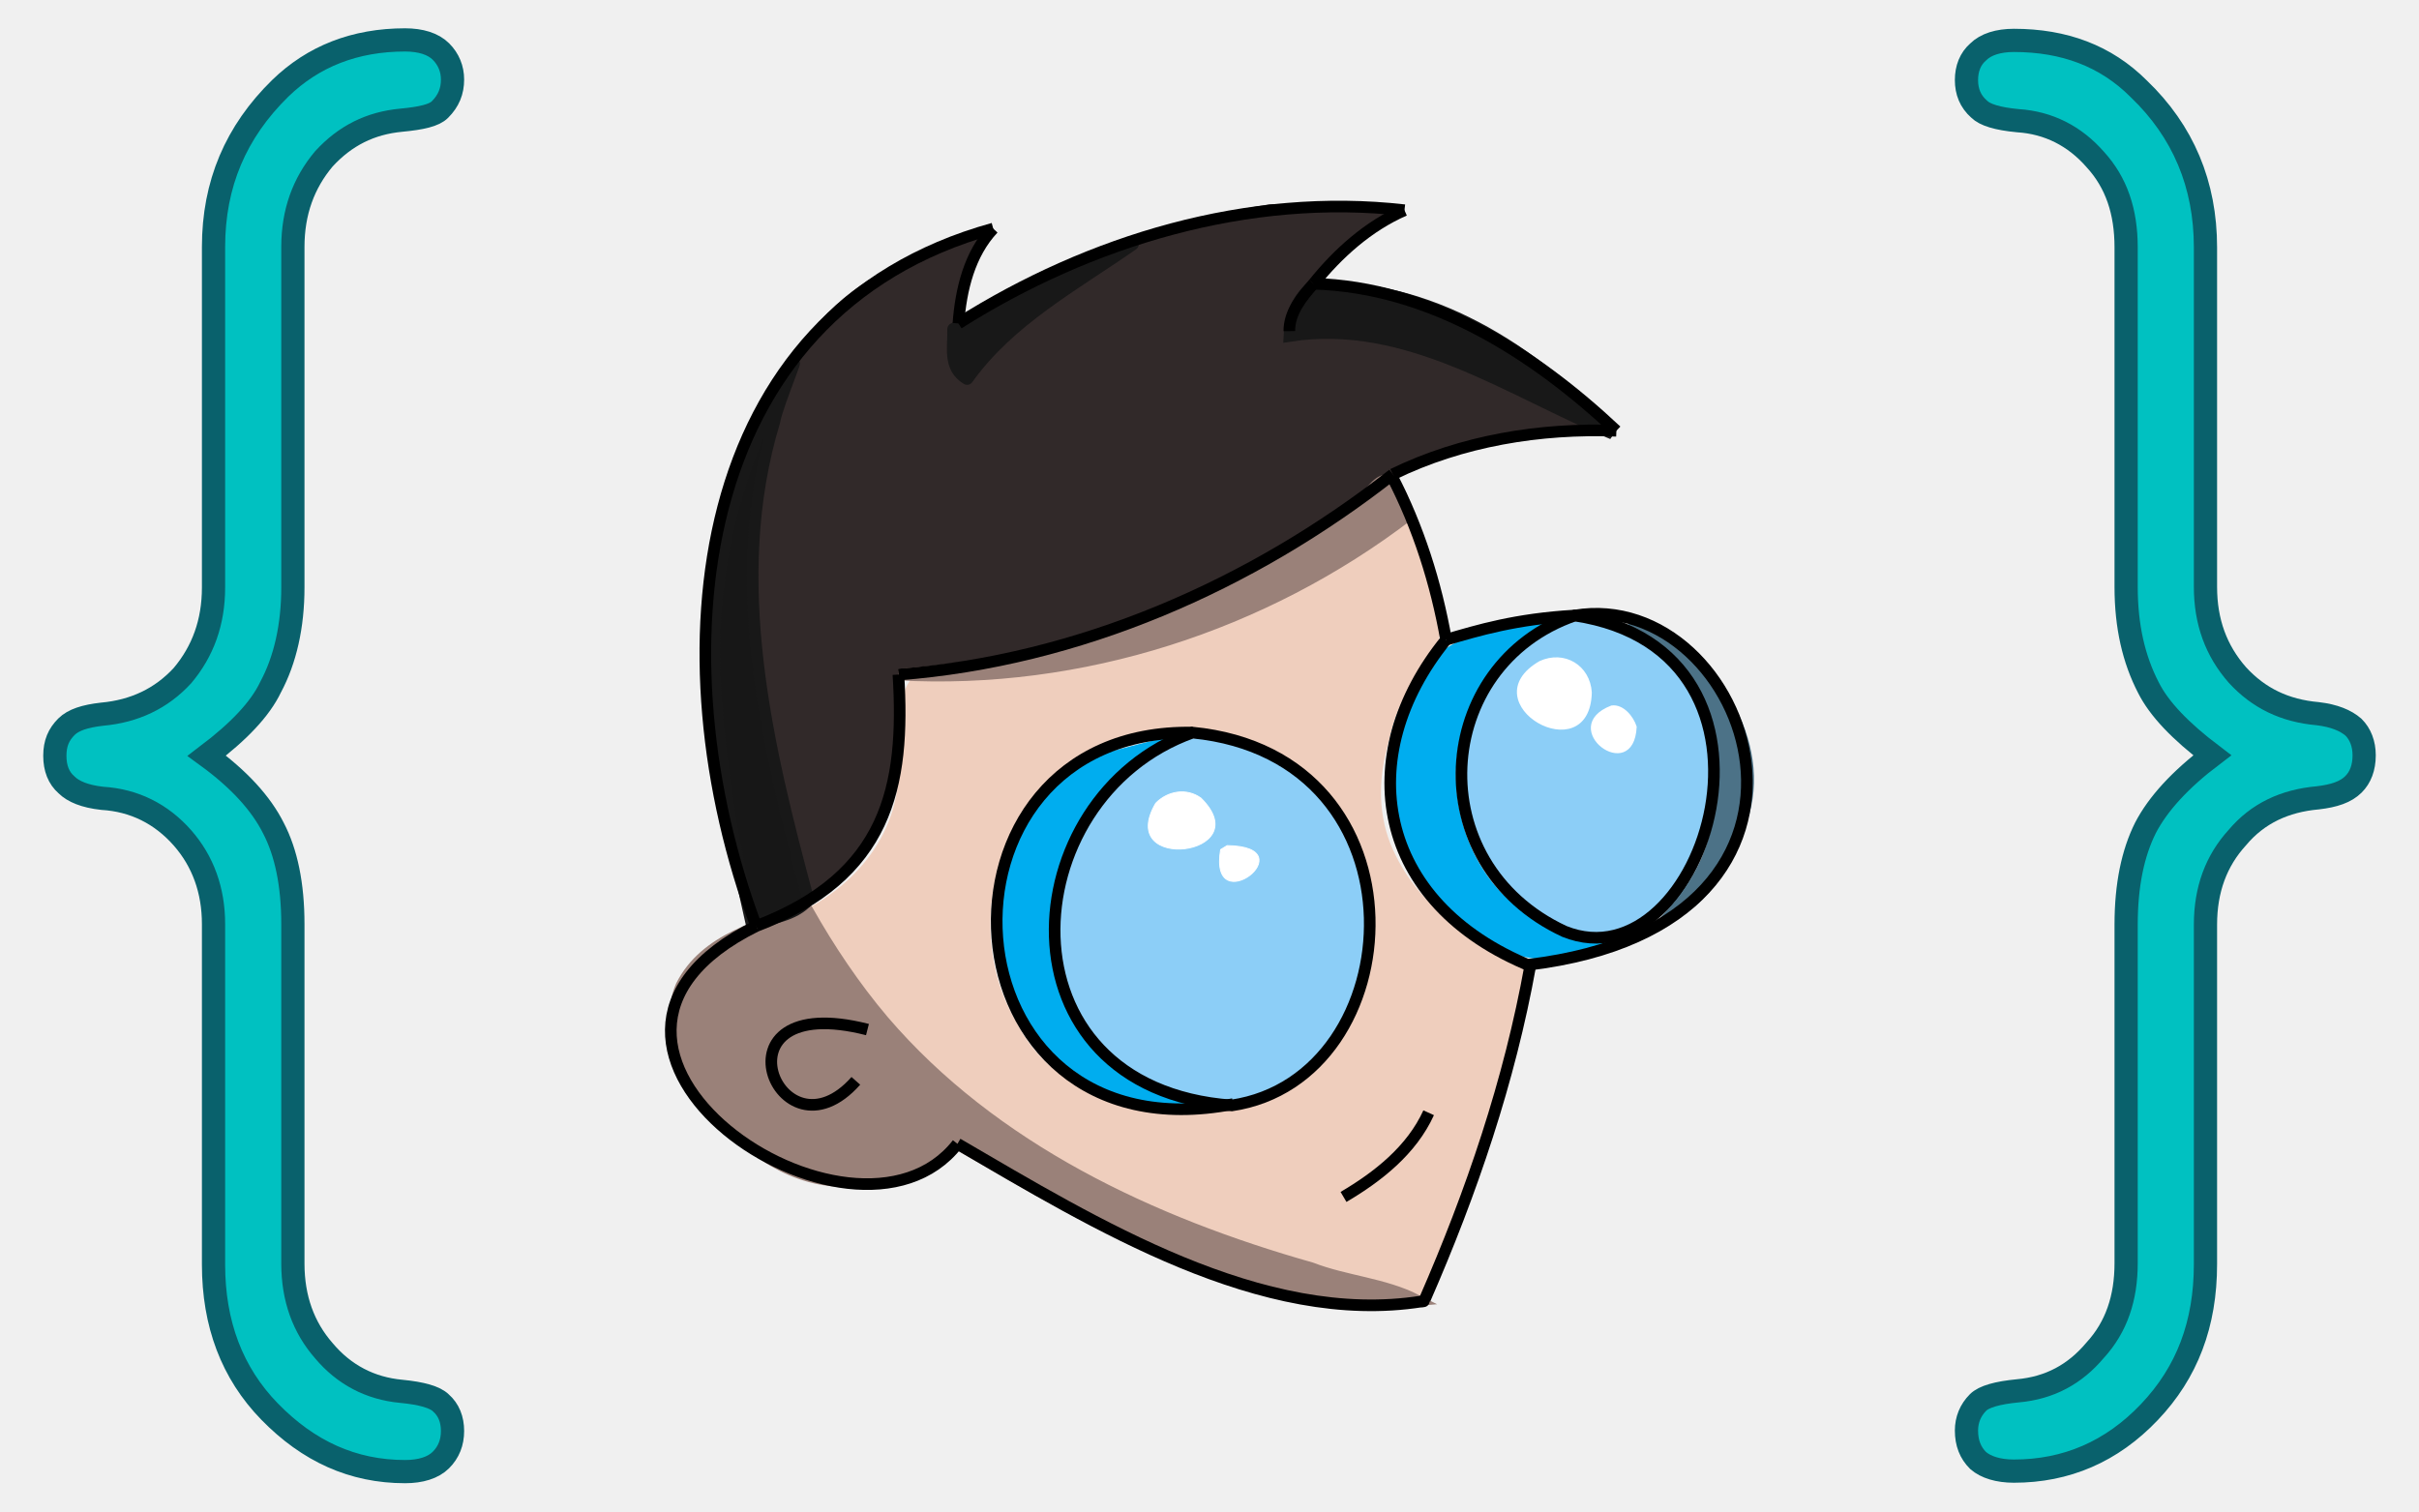
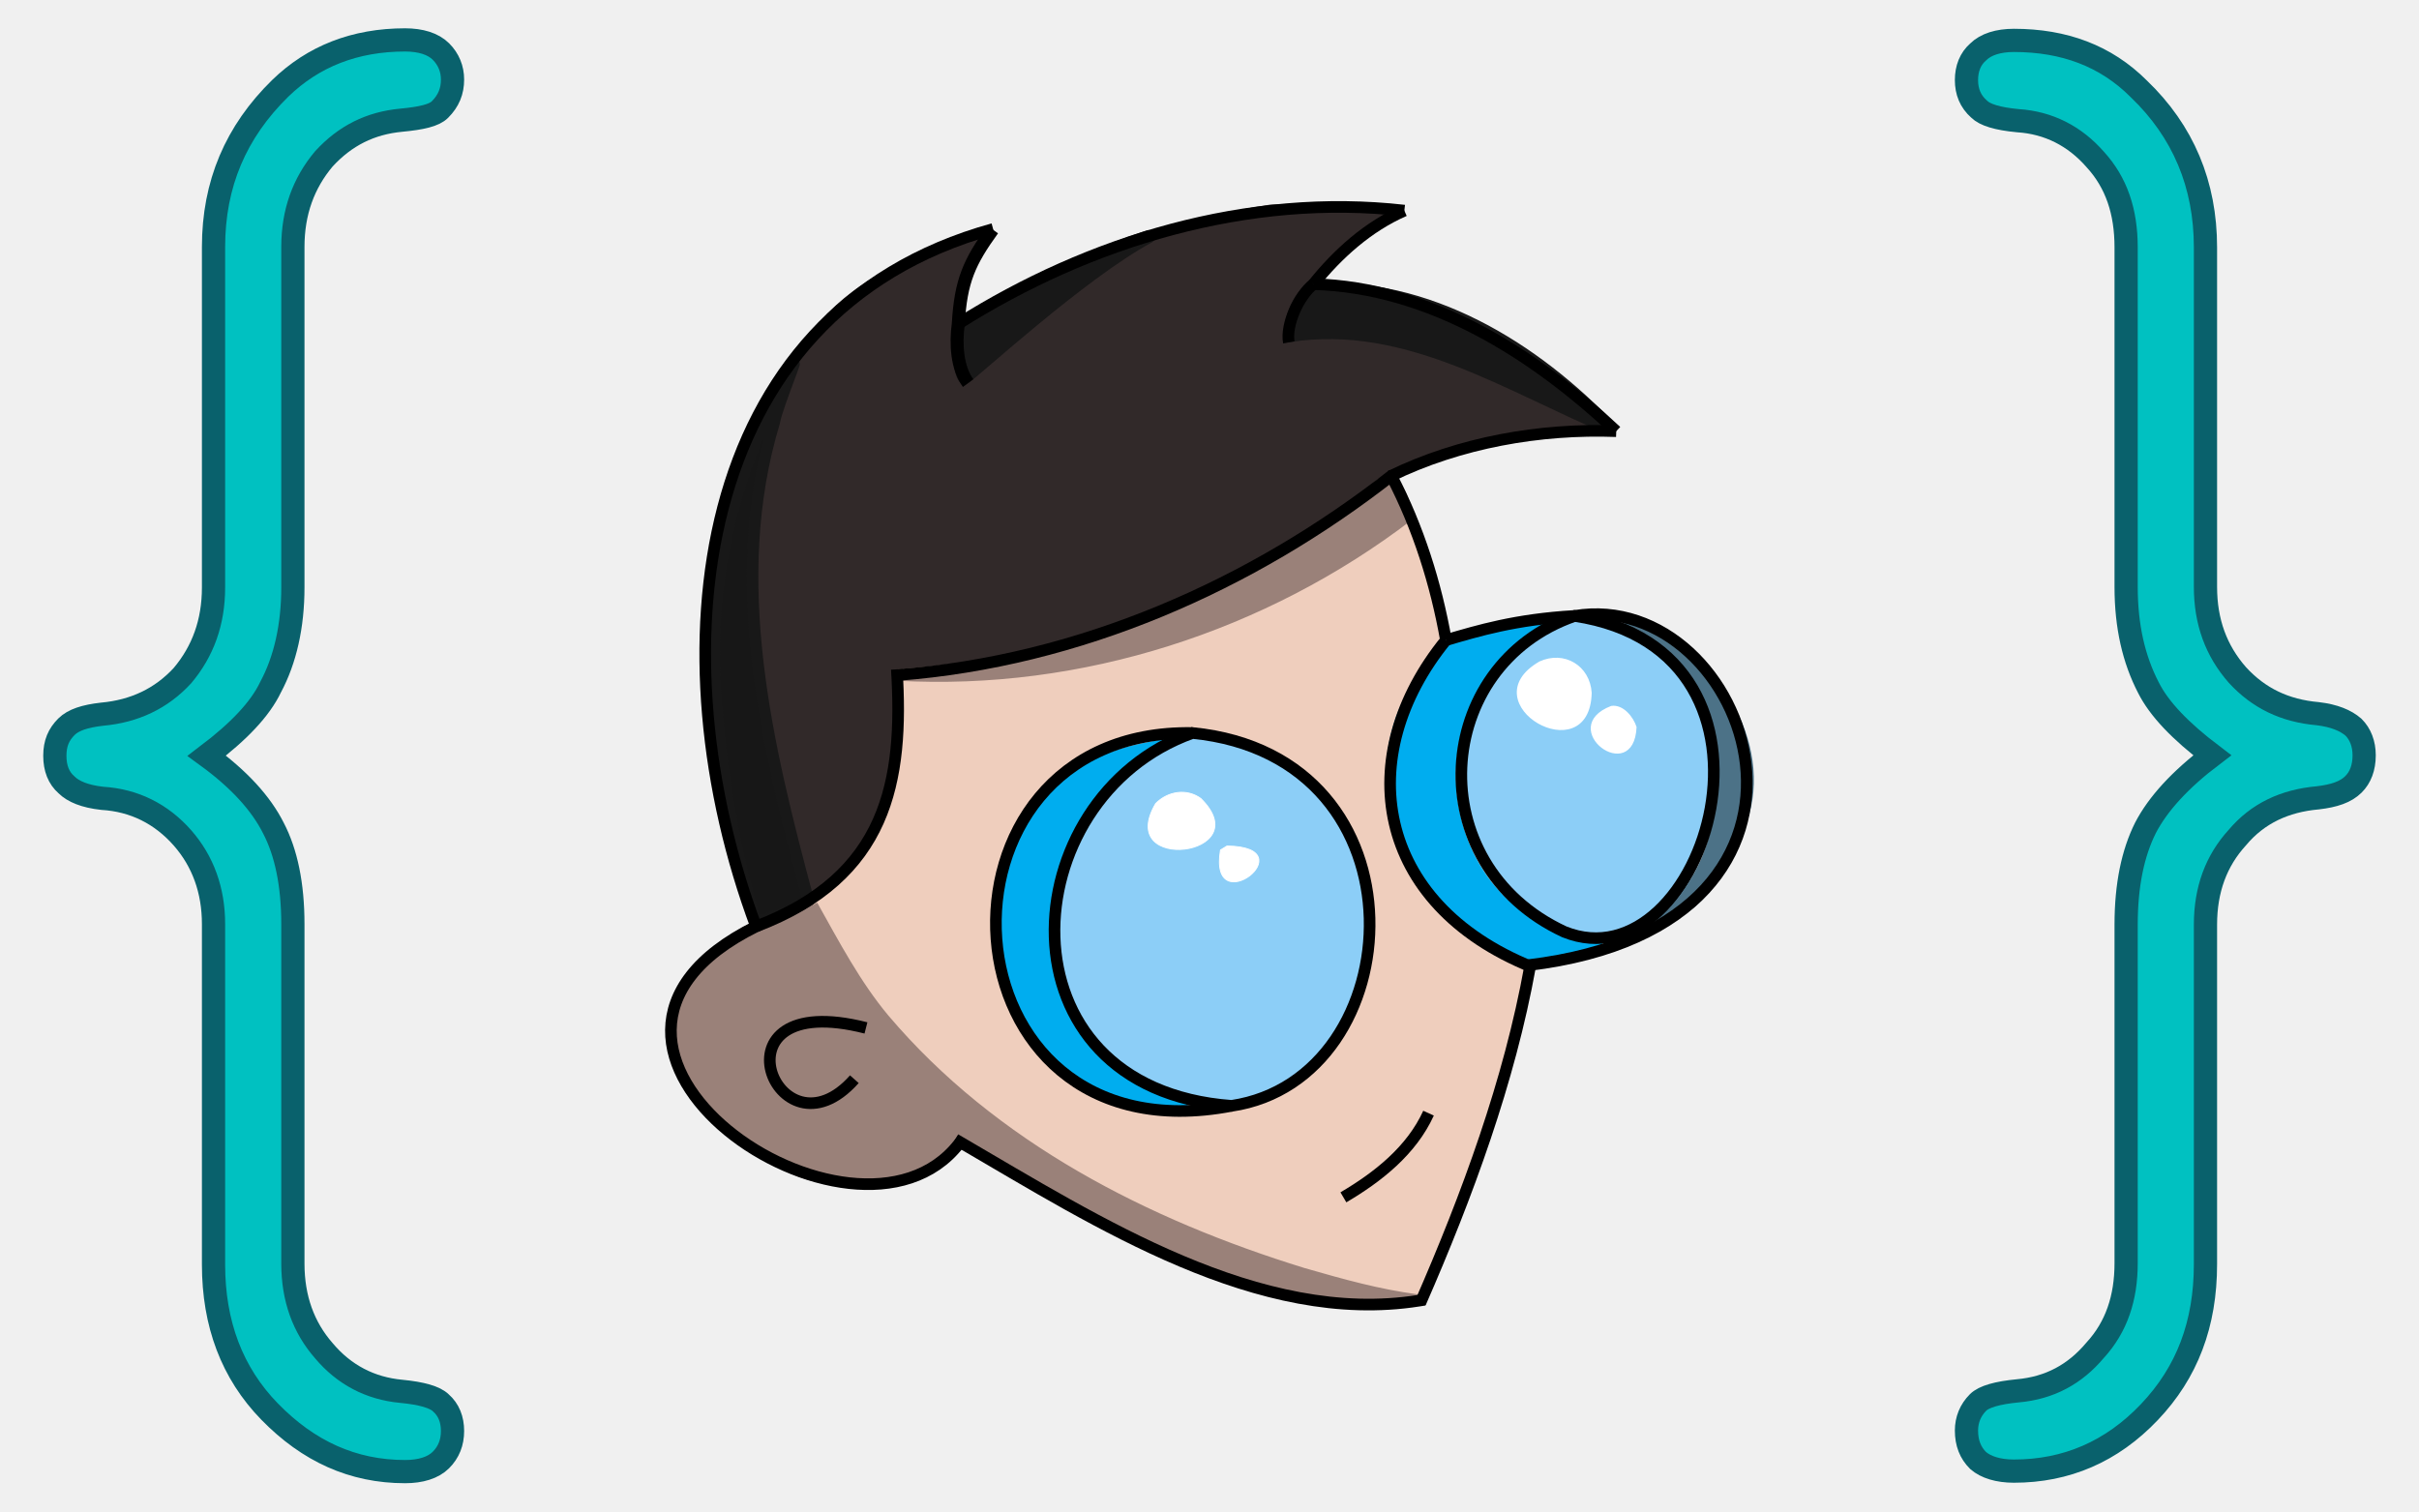
<svg xmlns="http://www.w3.org/2000/svg" height="500" width="800" viewBox="0 0 800 500">
-   <path id="hair" class="shade" style="fill:#312929;fill-opacity:1;fill-rule:nonzero;stroke:none;stroke-width:4" d="m 249.762,305.376 c -4.141,-14.816 -6.276,-34.108 -9.037,-50.727 -6.395,-48.536 -5.431,-102.959 26.309,-143.19 11.106,-15.295 27.92,-25.277 46.08,-29.664 4.102,-0.683 16.44,-9.196 10.371,-0.208 -4.338,7.1 -13.694,34.169 1.478,20.591 29.165,-16.991 61.454,-29.524 94.865,-34.581 13.572,-0.813 27.012,1.747 40.494,2.901 -8.254,7.941 -19.611,13.36 -25.92,22.72 38.084,2.038 72.17,23.177 99.062,48.939 -6.851,2.376 -27.502,-0.526 -39.336,3.164 -17.324,1.424 -32.609,10.384 -46.287,20.537 -43.357,30.736 -94.299,52.049 -147.464,56.85 -6.662,6.47 -0.112,27.962 -5.257,39.667 -4.241,22.26 -23.144,39.272 -45.038,43.642 z" />
-   <path id="face" class="shade" style="fill:#efcebd;fill-opacity:1;fill-rule:nonzero;stroke:none;stroke-width:4" d="M 456.16,430.175 C 406.374,428.392 362.464,402.224 319.57,379.681 c -12.656,-5.544 -24.744,14.488 -40.278,10.778 -26.517,-0.423 -48.755,-23.752 -55.235,-48.315 -5.44,-18.924 13.332,-31.789 29.225,-36.128 21.819,-5.972 41.416,-23.432 43.671,-46.914 3.293,-15.199 -6.564,-41.395 18.702,-37.844 37.543,-5.746 74.232,-17.627 106.476,-37.988 13.136,-3.372 30.047,-28.984 40.221,-18.984 5.077,16.633 20.375,36.275 11.3,53.193 -13.754,18.302 -23.236,43.982 -11.913,65.799 8.62,17.493 26.097,28.759 43.383,36.816 -8.005,36.004 -16.646,72.305 -31.806,106.056 -2.563,6.596 -11.838,2.785 -17.154,4.023 z m -1.28,-40 c 6.877,-3.802 19.38,-19.277 16.285,-21.26 -1.349,12.964 -26.345,21.396 -24.7,27.56 3.237,-1.423 5.496,-4.377 8.415,-6.3 z m -24.64,-34.56 c 30.435,-24.387 31.475,-77.289 -0.534,-100.824 -23.774,-21.236 -60.605,-14.538 -83.626,4.185 -19.833,20.233 -24.703,54.383 -10.021,78.955 12.352,25.095 43.767,33.379 69.63,28.776 9.348,-0.58 17.616,-5.015 24.552,-11.092 z m -148.479,4.48 c 2.228,-7.202 -18.741,13.698 -23.48,-0.52 -17.172,-22.978 16.973,-20.699 28.145,-19.675 -13.863,-5.569 -45.87,-4.518 -31.065,17.595 5.738,11.141 17.873,8.605 26.4,2.6 z" />
-   <path id="rightEyeLeftFill" class="shade" style="fill:#00adef;fill-opacity:1;fill-rule:nonzero;stroke:none;stroke-width:4" d="m 525.6,314.976 c -16.388,6.383 -32.869,-0.314 -45.374,-11.401 -25.274,-18.872 -29.516,-60.803 -8.118,-83.952 10.426,-11.11 26.431,-12.869 40.693,-15.047 -11.603,9.147 -24.401,19.322 -28.531,34.534 -8.902,26.516 4.305,61.166 33.046,68.383 5.454,1.687 22.903,3.583 8.285,7.483 z" />
-   <path id="leftEyeLeftFill" class="shade" style="fill:#00adef;fill-opacity:1;fill-rule:nonzero;stroke:none;stroke-width:4" d="m 375.841,365.856 c -30.471,-5.784 -53.217,-38.295 -46.109,-68.883 1.83,-21.247 13.694,-45.093 37.01,-48.248 6.331,-1.633 12.644,-3.335 19.02,-4.789 -15.841,9.989 -28.456,26.445 -35.14,43.906 -9.858,29.29 7.649,63.279 36.29,74.011 15.11,6.472 -7.868,4.438 -11.071,4.003 z" />
-   <path id="rightEyeRightFill" class="shade" style="fill:#4c7287;fill-opacity:1;fill-rule:nonzero;stroke:none;stroke-width:4" d="m 554.08,297.696 c 20.699,-24.011 16.019,-62.203 -5.44,-84.16 -9.912,-1.65 -16.299,-11.13 -1.6,-7.04 23.744,12.99 41.816,44.03 28.547,70.401 -5.151,12.635 -13.111,25.752 -27.165,29.236 -5.39,2.96 5.524,-7.282 5.658,-8.438 z" />
-   <path id="leftEyeFill" class="shade" style="fill:#8ccef7;fill-opacity:1;fill-rule:nonzero;stroke:none;stroke-width:4" d="m 400.801,364.896 c -42.462,-3.829 -67.181,-59.07 -43.125,-93.84 11.643,-18.219 34.765,-34.32 56.769,-23.885 18.831,6.897 33.231,23.571 36.444,43.531 8.216,30.419 -10.23,69.477 -43.047,74.518 l -3.43,6.3e-4 z" />
-   <path id="rightEyeFill" class="shade" style="fill:#8ccef7;fill-opacity:1;fill-rule:nonzero;stroke:none;stroke-width:4" d="m 525.6,309.536 c -28.124,-4.855 -48.649,-35.299 -41.378,-63.19 4.409,-19.568 20.609,-41.566 42.373,-41.1 26.713,4.897 44.724,32.19 41.018,58.623 -2.059,18.394 -11.459,40.062 -30.61,45.586 -3.777,0.5 -7.618,0.496 -11.403,0.081 z" />
-   <path id="leftEyeSmallTint" class="shade" style="fill:#ffffff;fill-opacity:1;fill-rule:nonzero;stroke:#ffffff;stroke-width:0.32;stroke-linecap:butt;stroke-linejoin:miter;stroke-miterlimit:4;stroke-dasharray:none;stroke-opacity:1" d="m 403.68,281.056 c -4.053,24.234 28.832,-0.968 2.155,-1.325 z" />
-   <path id="leftEyeBigTint" class="shade" style="fill:#ffffff;fill-opacity:1;fill-rule:nonzero;stroke:#ffffff;stroke-width:0.32;stroke-linecap:butt;stroke-linejoin:miter;stroke-miterlimit:4;stroke-dasharray:none;stroke-opacity:1" d="m 382.241,265.696 c -13.623,23.232 34.21,17.448 14.93,-1.675 -4.72,-3.43 -10.936,-2.387 -14.93,1.675 z" />
-   <path id="rightEyeSmallTint" class="shade" style="fill:#ffffff;fill-opacity:1;fill-rule:nonzero;stroke:#ffffff;stroke-width:0.64;stroke-linecap:butt;stroke-linejoin:round;stroke-miterlimit:4;stroke-dasharray:none;stroke-opacity:1" d="m 532.96,233.697 c -18.085,6.988 7.09,26.071 8,6.72 -1.005,-3.203 -4.283,-7.294 -8,-6.72 z" />
-   <path id="rightEyeBigTint" class="shade" style="fill:#ffffff;fill-opacity:1;fill-rule:nonzero;stroke:#ffffff;stroke-width:0.64;stroke-linecap:butt;stroke-linejoin:round;stroke-miterlimit:4;stroke-dasharray:none;stroke-opacity:1" d="m 509.28,218.977 c -23.165,13.481 16.224,36.198 16.84,10.08 -0.554,-8.752 -8.804,-13.746 -16.84,-10.08 z" />
-   <path id="jawShade" class="shade" style="fill:#9a8179;fill-opacity:1;fill-rule:nonzero;stroke:#9a8179;stroke-width:3.84;stroke-linecap:butt;stroke-linejoin:miter;stroke-miterlimit:4;stroke-dasharray:none;stroke-opacity:1" d="m 267.042,301.216 c -15.336,4.764 -33.864,9.288 -41.68,24.899 -5.63,12.96 1.358,27.419 8.669,38.213 10.413,13.624 25.842,25.662 43.568,26.324 13.918,-0.016 27.042,-5.744 39.055,-12.288 38.9,22.655 79.197,46.853 124.908,51.608 8.944,0.896 17.975,0.978 26.928,0.157 -10.8,-5.522 -23.503,-6.248 -34.835,-10.639 C 380.875,404.544 328.401,380.071 292.118,337.676 282.575,326.406 274.308,314.059 267.042,301.216 Z" />
-   <path id="backheadShade" class="shade" style="fill:#171717;fill-opacity:1;fill-rule:nonzero;stroke:#181818;stroke-width:3.84;stroke-linecap:butt;stroke-linejoin:miter;stroke-miterlimit:4;stroke-dasharray:none;stroke-opacity:1" d="M 267.362,297.696 C 253.626,246.54 240.254,191.808 256.1,139.466 c 0.989,-6.001 11.534,-30.358 3.801,-14.008 -18.408,32.683 -26.4,70.615 -22.839,107.964 1.653,24.268 6.008,48.268 11.42,71.954 6.565,-1.562 14.108,-2.326 18.88,-7.68 z" />
-   <path id="backHairShade" class="shade" style="fill:#181818;fill-opacity:1;fill-rule:nonzero;stroke:#181818;stroke-width:4.16;stroke-linecap:butt;stroke-linejoin:round;stroke-miterlimit:4;stroke-dasharray:none;stroke-opacity:1" d="m 315.361,108.897 c 0.157,5.967 -1.643,12.705 4.48,16.32 13.935,-19.53 35.483,-31.039 54.72,-44.48 -14.405,5.05 -28.909,9.886 -41.747,18.353 -5.818,3.269 -11.635,6.538 -17.453,9.807 z" />
-   <path id="frontHairShade" class="shade" style="fill:#181818;fill-opacity:1;fill-rule:nonzero;stroke:#181818;stroke-width:3.84;stroke-linecap:butt;stroke-linejoin:miter;stroke-miterlimit:4;stroke-dasharray:none;stroke-opacity:1" d="m 426.4,111.137 c 39.095,-6.126 72.624,18.124 106.88,32.32 -25.828,-27.354 -61.07,-50.535 -100.16,-48 -4.422,3.959 -6.501,9.861 -6.72,15.68 z" />
-   <path id="foreheadShade" class="shade" style="fill:#9a8179;fill-opacity:1;fill-rule:nonzero;stroke:#9a8179;stroke-width:3.84;stroke-linecap:butt;stroke-linejoin:miter;stroke-miterlimit:4;stroke-dasharray:none;stroke-opacity:1" d="m 297.121,223.137 c 60.276,3.326 120.766,-16.234 168.639,-52.8 -3.073,-8.867 -5.965,-17.692 -13.995,-5.415 -43.385,35.783 -99.033,54.178 -154.644,58.215 z" />
-   <path id="lines1" class="line" style="fill:none;stroke:#000000;stroke-width:3.84" d="m 394.4,242.337 c 79.205,7.781 72.678,114.438 12.954,123.335 C 328.599,359.956 334.332,263.791 394.4,242.337 Z" />
-   <path id="lines2" class="line" style="fill:none;stroke:#000000;stroke-width:3.84" d="m 407.841,365.221 c -98.116,18.866 -105.436,-124.525 -13.44,-122.885" />
-   <path id="lines3" class="line" style="fill:none;stroke:#000000;stroke-width:3.84" d="m 520.8,203.616 c 78.177,11.741 42.791,123.123 -3.405,104.5 -48.064,-22.315 -43.78,-88.161 3.405,-104.5 z" />
-   <path id="lines4" class="line" style="fill:none;stroke:#000000;stroke-width:3.84" d="m 505.44,319.136 c 113.716,-13.629 73.002,-125.215 15.36,-115.52 -19.643,1.134 -31.958,4.912 -42.56,8" />
-   <path id="lines5" class="line" style="fill:none;stroke:#000000;stroke-width:3.84" d="m 506.72,319.776 c -52.109,-21.014 -59.676,-69.841 -28.48,-108.16" />
-   <path id="lines6" class="line" style="fill:none;stroke:#000000;stroke-width:3.84" d="m 506.08,319.456 c -6.851,38.102 -19.408,74.985 -34.88,110.4" />
-   <path id="lines7" class="line" style="fill:none;stroke:#000000;stroke-width:3.84" d="m 316.654,378.363 c 45.599,26.576 100.681,60.512 153.586,52.133 2.134,-0.176 -2.114,0.339 0,0" />
-   <path id="lines8" class="line" style="fill:none;stroke:#000000;stroke-width:3.84" d="m 250.08,306.336 c -80.116,39.682 32.145,116.242 66.574,72.027" />
-   <path id="lines9" class="line" style="fill:none;stroke:#000000;stroke-width:3.84" d="m 250.08,306.336 c -33.371,-89.584 -21.872,-203.02 78.4,-230.718" />
-   <path id="lines10" class="line" style="fill:none;stroke:#000000;stroke-width:3.84" d="m 328.481,75.618 c -7.883,8.404 -10.69,20.185 -11.52,31.36" />
-   <path id="lines11" class="line" style="fill:none;stroke:#000000;stroke-width:3.84" d="m 316.961,106.978 c 43.453,-27.452 95.848,-43.324 147.518,-37.441" />
-   <path id="lines12" class="line" style="fill:none;stroke:#000000;stroke-width:3.84" d="m 464.479,69.537 c -11.974,5.249 -21.963,14.21 -30.08,24.32" />
-   <path id="lines13" class="line" style="fill:none;stroke:#000000;stroke-width:3.84" d="m 434.4,93.858 c -3.905,4.389 -8.038,9.475 -8,15.68" />
-   <path id="lines14" class="line" style="fill:none;stroke:#000000;stroke-width:3.84" d="m 434.399,93.857 c 38.571,1.082 72.867,22.973 100.16,48.64" />
-   <path id="lines15" class="line" style="fill:none;stroke:#000000;stroke-width:3.84" d="m 534.559,142.497 c -25.286,-0.937 -51.058,3.256 -73.92,14.4" />
-   <path id="lines16" class="line" style="fill:none;stroke:#000000;stroke-width:3.84" d="m 297.121,223.137 c 59.657,-4.585 116.705,-29.499 163.52,-66.24" />
-   <path id="lines17" class="line" style="fill:none;stroke:#000000;stroke-width:3.84" d="m 250.08,306.336 c 43.445,-16.545 49.333,-46.13 47.04,-83.2" />
-   <path id="lines18" class="line" style="fill:none;stroke:#000000;stroke-width:3.84" d="m 478.24,211.616 c -3.312,-18.705 -9.16,-37.223 -17.92,-54.079" />
-   <path id="lines19" class="line" style="fill:none;stroke:#000000;stroke-width:3.84" d="m 286.882,340.576 c -53.064,-13.547 -29.237,45.624 -3.84,16.96" />
-   <path id="lines20" class="line" style="fill:none;stroke:#000000;stroke-width:3.84" d="m 444.321,395.936 c 11.446,-6.736 22.517,-15.472 28.159,-27.84" />
  <path id="bracket1" class="line" style="fill:#00c1c1;fill-opacity:1;stroke:#09616c;stroke-width:7.68;" d="m 68.378,250 c 10.56,-8 17.6,-15.36 21.12,-22.72 4.8,-8.96 7.36,-20.16 7.36,-32.96 V 81.681 c 0,-11.52 3.52,-21.12 10.24,-29.12 7.04,-7.68 15.36,-11.84 25.6,-12.8 6.72,-0.64 10.88,-1.6 12.8,-3.52 2.88,-2.88 4.16,-6.08 4.16,-9.92 0,-3.52 -1.28,-6.72 -3.84,-9.28 -2.56,-2.56 -6.72,-3.84 -11.84,-3.84 -16.64,0 -30.4,5.44 -41.28,16 -14.72,14.4 -22.08,31.68 -22.08,52.48 V 194.321 c 0,11.52 -3.52,21.12 -10.24,29.12 -7.04,7.68 -16,11.84 -26.56,12.8 -5.76,0.64 -9.6,1.92 -11.84,4.16 -2.56,2.56 -3.84,5.439 -3.84,9.599 0,4.16 1.28,7.36 3.84,9.6 2.24,2.24 6.08,3.84 11.84,4.48 10.56,0.64 19.52,5.12 26.56,13.12 6.72,7.68 10.24,17.28 10.24,28.48 v 112.639 c 0,19.52 6.08,35.84 18.56,48.64 12.8,13.12 27.52,19.84 44.8,19.84 5.12,0 9.28,-1.28 11.84,-3.84 2.56,-2.56 3.84,-5.76 3.84,-9.6 0,-3.84 -1.28,-7.04 -3.84,-9.28 -1.92,-1.92 -6.4,-3.2 -13.12,-3.84 -10.24,-0.96 -18.88,-5.44 -25.6,-13.44 -6.72,-7.68 -10.24,-17.28 -10.24,-28.8 v -112.32 c 0,-13.12 -2.24,-23.68 -6.4,-31.68 -4.16,-8.32 -11.52,-16.32 -22.08,-23.999 z" />
  <path id="bracket2" class="line" style="fill:#00c1c1;fill-opacity:1;stroke:#09616c;stroke-width:7.68;" d="m 731.622,249.84 c -10.56,-8 -17.6,-15.36 -21.12,-22.4 -4.8,-9.28 -7.36,-20.16 -7.36,-33.28 V 81.841 c 0,-11.84 -3.2,-21.44 -10.24,-29.12 -6.72,-7.68 -15.36,-12.16 -25.6,-12.8 -6.72,-0.64 -10.88,-1.92 -12.8,-3.84 -2.88,-2.56 -4.16,-5.76 -4.16,-9.6 0,-3.84 1.28,-7.04 3.84,-9.28 2.56,-2.56 6.72,-3.84 11.84,-3.84 16.64,0 30.4,5.12 41.28,16 14.72,14.08 22.08,31.68 22.08,52.48 V 194.161 c 0,11.52 3.52,21.12 10.56,29.12 7.04,7.68 15.68,11.84 26.56,12.8 5.44,0.64 9.28,2.24 11.84,4.48 2.24,2.24 3.52,5.44 3.52,9.279 0,4.16 -1.28,7.36 -3.52,9.6 -2.56,2.56 -6.4,3.84 -11.84,4.48 -10.88,0.96 -19.84,5.12 -26.56,13.12 -7.04,7.68 -10.56,17.28 -10.56,28.8 v 112.319 c 0,19.84 -6.08,35.84 -18.56,48.96 -12.48,13.12 -27.52,19.52 -44.8,19.52 -5.12,0 -9.28,-1.28 -11.84,-3.52 -2.56,-2.56 -3.84,-5.76 -3.84,-9.92 0,-3.52 1.28,-6.72 3.84,-9.28 1.92,-1.92 6.4,-3.2 13.12,-3.84 10.56,-0.96 18.88,-5.44 25.6,-13.44 7.04,-7.68 10.24,-17.28 10.24,-28.8 v -112 c 0,-13.12 2.24,-23.68 6.4,-32 4.16,-8 11.52,-15.999 22.08,-23.999 z" />
+   <path class="shade" style="fill:#312929;fill-opacity:1;fill-rule:nonzero;stroke:none;stroke-width:4" d="m 249.722,305.509 c -4.141,-14.816 -6.276,-34.108 -9.037,-50.727 -6.395,-48.536 -5.431,-102.959 26.309,-143.19 11.106,-15.295 27.92,-25.277 46.08,-29.664 4.102,-0.683 16.44,-9.196 10.371,-0.208 -4.338,7.1 -13.694,34.169 1.478,20.591 29.165,-16.991 61.454,-29.524 94.865,-34.581 13.572,-0.813 27.012,1.747 40.494,2.901 -8.254,7.941 -19.611,13.36 -25.92,22.72 38.084,2.038 72.17,23.177 99.062,48.939 -6.851,2.376 -27.502,-0.526 -39.336,3.164 -17.324,1.424 -32.609,10.384 -46.287,20.537 -43.357,30.736 -94.299,52.049 -147.464,56.85 -6.662,6.47 -0.112,27.962 -5.257,39.667 -4.241,22.26 -23.144,39.272 -45.038,43.642 z" />
+   <path class="shade" style="fill:#efcebd;fill-opacity:1;fill-rule:nonzero;stroke:none;stroke-width:4" d="m 456.12,430.308 c -49.786,-1.783 -93.696,-27.951 -136.59,-50.494 -12.656,-5.544 -24.744,14.488 -40.278,10.778 -26.517,-0.423 -48.755,-23.752 -55.235,-48.315 -5.44,-18.924 13.332,-31.789 29.225,-36.128 21.819,-5.972 36.854,-25.119 43.234,-47.101 3.293,-15.199 -9.618,-40.412 15.648,-36.861 37.543,-5.746 77.723,-18.423 109.967,-38.783 13.136,-3.372 30.047,-28.984 40.221,-18.984 5.077,16.633 21,36.65 11.3,53.193 -13.754,18.302 -18.986,44.107 -10.663,65.799 8.62,17.493 24.847,28.759 42.133,36.816 -8.005,36.004 -16.646,72.305 -31.806,106.056 -2.563,6.596 -11.838,2.785 -17.154,4.023 z m -1.28,-40 c 6.877,-3.802 19.38,-19.277 16.285,-21.26 -1.349,12.964 -26.345,21.396 -24.7,27.56 3.237,-1.423 5.496,-4.377 8.415,-6.3 z m -24.64,-34.56 c 30.435,-24.387 31.475,-77.289 -0.534,-100.824 -23.774,-21.236 -60.605,-14.538 -83.626,4.185 -19.833,20.233 -23.891,54.383 -10.021,78.955 12.352,25.095 43.767,33.379 69.63,28.776 9.348,-0.58 17.616,-5.015 24.552,-11.092 z m -148.479,4.48 c 2.228,-7.202 -18.741,13.698 -23.48,-0.52 -17.172,-22.978 16.973,-20.699 28.145,-19.675 -13.863,-5.569 -45.87,-4.518 -31.065,17.595 5.738,11.141 17.873,8.605 26.4,2.6 z" />
+   <path class="shade" style="fill:#00adef;fill-opacity:1;fill-rule:nonzero;stroke:none;stroke-width:4" d="m 523.881,315.374 c -16.263,6.664 -31.189,-0.579 -43.695,-11.666 -25.274,-18.872 -29.516,-60.803 -8.118,-83.952 7.174,-11.1 26.431,-12.869 40.693,-15.047 -11.603,9.147 -24.401,19.322 -28.531,34.534 -8.902,26.516 4.305,61.166 33.046,68.383 5.454,1.687 21.224,3.849 6.606,7.748 z" />
+   <path class="shade" style="fill:#00adef;fill-opacity:1;fill-rule:nonzero;stroke:none;stroke-width:4.028" d="m 376.472,365.989 c -30.902,-5.784 -53.971,-38.295 -46.762,-68.883 1.856,-21.247 13.887,-45.093 37.534,-48.248 6.509,-2.606 12.823,-3.335 19.289,-4.789 -16.066,9.989 -28.858,26.445 -35.637,43.906 -9.998,29.29 7.758,63.279 36.804,74.011 15.324,6.472 -7.979,4.438 -11.227,4.003 z" />
+   <path class="shade" style="fill:#4c7287;fill-opacity:1;fill-rule:nonzero;stroke:none;stroke-width:4" d="m 554.04,297.829 c 20.699,-24.011 16.019,-62.203 -5.44,-84.16 -9.912,-1.65 -20.365,-10.777 -1.6,-7.04 23.744,12.99 41.816,44.03 28.547,70.401 -5.151,12.635 -13.111,25.752 -27.165,29.236 -5.39,2.96 1.37,-4.719 5.658,-8.438 z" />
+   <path class="shade" style="fill:#8ccef7;fill-opacity:1;fill-rule:nonzero;stroke:none;stroke-width:4" d="m 400.761,365.029 c -42.462,-3.829 -67.181,-59.07 -43.125,-93.84 11.643,-18.219 34.765,-34.32 56.769,-23.885 18.831,6.897 33.231,23.571 36.444,43.531 8.216,30.419 -10.23,69.477 -43.047,74.518 l -3.43,6.3e-4 z" />
+   <path class="shade" style="fill:#8ccef7;fill-opacity:1;fill-rule:nonzero;stroke:none;stroke-width:4" d="m 525.56,309.669 c -28.124,-4.855 -48.649,-35.299 -41.378,-63.19 4.409,-19.568 20.609,-41.566 42.373,-41.1 26.713,4.897 44.724,32.19 41.018,58.623 -2.059,18.394 -11.459,40.062 -30.61,45.586 -3.777,0.5 -7.618,0.496 -11.403,0.081 z" />
+   <path class="shade" style="fill:#ffffff;fill-opacity:1;fill-rule:nonzero;stroke:#ffffff;stroke-width:0.32;stroke-linecap:butt;stroke-linejoin:miter;stroke-miterlimit:4;stroke-dasharray:none;stroke-opacity:1" d="m 403.64,281.189 c -4.053,24.234 28.832,-0.968 2.155,-1.325 z" />
+   <path class="shade" style="fill:#ffffff;fill-opacity:1;fill-rule:nonzero;stroke:#ffffff;stroke-width:0.32;stroke-linecap:butt;stroke-linejoin:miter;stroke-miterlimit:4;stroke-dasharray:none;stroke-opacity:1" d="m 382.201,265.829 c -13.623,23.232 34.21,17.448 14.93,-1.675 -4.72,-3.43 -10.936,-2.387 -14.93,1.675 z" />
+   <path class="shade" style="fill:#ffffff;fill-opacity:1;fill-rule:nonzero;stroke:#ffffff;stroke-width:0.64;stroke-linecap:butt;stroke-linejoin:round;stroke-miterlimit:4;stroke-dasharray:none;stroke-opacity:1" d="m 532.92,233.83 c -18.085,6.988 7.09,26.071 8,6.72 -1.005,-3.203 -4.283,-7.294 -8,-6.72 z" />
+   <path class="shade" style="fill:#ffffff;fill-opacity:1;fill-rule:nonzero;stroke:#ffffff;stroke-width:0.64;stroke-linecap:butt;stroke-linejoin:round;stroke-miterlimit:4;stroke-dasharray:none;stroke-opacity:1" d="m 509.24,219.11 c -23.165,13.481 16.224,36.198 16.84,10.08 -0.554,-8.752 -8.804,-13.746 -16.84,-10.08 z" />
+   <path class="shade" style="fill:#9a8179;fill-opacity:1;fill-rule:nonzero;stroke:#9a8179;stroke-width:3.82;stroke-linecap:butt;stroke-linejoin:miter;stroke-miterlimit:4;stroke-dasharray:none;stroke-opacity:1" d="m 268.591,299.508 c -15.179,4.764 -32.216,11.09 -39.952,26.7 -6.614,12.96 -5.505,28.242 6.208,37.612 10.307,13.623 25.579,25.662 43.124,26.323 13.776,-0.016 29.369,-5.244 39.757,-12.288 40.132,21.28 77.291,46.852 122.537,51.607 8.853,0.896 19.502,1.416 28.364,0.595 -12.89,-1.724 -24.305,-4.899 -37.785,-8.779 -51.889,-16.005 -102.588,-41.716 -138.502,-84.11 -9.445,-11.27 -16.56,-24.819 -23.752,-37.661 z" />
+   <path class="shade" style="fill:#171717;fill-opacity:1;fill-rule:nonzero;stroke:#181818;stroke-width:3.84;stroke-linecap:butt;stroke-linejoin:miter;stroke-miterlimit:4;stroke-dasharray:none;stroke-opacity:1" d="M 267.322,297.829 C 253.586,246.672 240.214,191.941 256.06,139.598 c 0.989,-6.001 11.534,-30.358 3.801,-14.008 -18.408,32.683 -26.4,70.615 -22.839,107.964 1.653,24.268 6.494,50.301 12.834,71.38 6.565,-1.562 11.146,-3.165 17.466,-7.105 z" />
+   <path class="shade" style="fill:#181818;fill-opacity:1;fill-rule:nonzero;stroke:#181818;stroke-width:4.309;stroke-linecap:butt;stroke-linejoin:round;stroke-miterlimit:4;stroke-dasharray:none;stroke-opacity:1" d="m 316.895,109.194 c 0.169,5.947 0.398,13.665 2.077,15.773 2.984,-1.76 38.227,-34.358 60.961,-46.694 -15.506,5.033 -32.048,12.519 -45.867,20.959 z" />
+   <path class="shade" style="fill:#181818;fill-opacity:1;fill-rule:nonzero;stroke:#181818;stroke-width:3.84;stroke-linecap:butt;stroke-linejoin:miter;stroke-miterlimit:4;stroke-dasharray:none;stroke-opacity:1" d="m 426.36,111.27 c 39.095,-6.126 72.807,16.823 107.063,31.019 -25.828,-27.354 -61.253,-49.235 -100.343,-46.699 -4.422,3.959 -6.501,9.861 -6.72,15.68 z" />
+   <path class="shade" style="fill:#9a8179;fill-opacity:1;fill-rule:nonzero;stroke:#9a8179;stroke-width:3.84;stroke-linecap:butt;stroke-linejoin:miter;stroke-miterlimit:4;stroke-dasharray:none;stroke-opacity:1" d="m 297.081,223.27 c 60.276,3.326 120.766,-16.234 168.639,-52.8 -3.073,-8.867 -5.59,-17.254 -13.62,-4.978 -43.385,35.783 -99.408,53.74 -155.019,57.778 z" />
+   <path class="line" style="fill:none;stroke:#000000;stroke-width:3.84" d="m 394.36,242.47 c 79.205,7.781 72.678,114.438 12.954,123.335 -78.755,-5.716 -73.022,-101.881 -12.954,-123.335 z" />
+   <path class="line" style="fill:none;stroke:#000000;stroke-width:3.84" d="M 407.314,365.804 C 309.198,384.67 302.364,240.83 394.36,242.47" />
+   <path class="line" style="fill:none;stroke:#000000;stroke-width:3.84" d="m 520.76,203.749 c 78.177,11.741 42.791,123.123 -3.405,104.5 -48.064,-22.315 -43.78,-88.161 3.405,-104.5 z" />
+   <path class="line" style="fill:none;stroke:#000000;stroke-width:3.84" d="m 505.4,319.269 c 113.716,-13.629 73.002,-125.215 15.36,-115.52 -19.643,1.134 -31.958,4.912 -42.56,8" />
+   <path class="line" style="fill:none;stroke:#000000;stroke-width:3.84" d="m 506.68,319.909 c -52.109,-21.014 -59.676,-69.841 -28.48,-108.16" />
+   <path class="line" style="fill:none;stroke:#000000;stroke-width:3.84" d="m 506.04,319.589 c -6.851,38.102 -20.822,75.957 -36.294,111.372" />
+   <path class="line" style="fill:none;stroke:#000000;stroke-width:3.84;stroke-linecap:butt" d="m 250.04,306.469 c -33.371,-89.584 -21.872,-203.02 78.4,-230.718" />
+   <path class="line" style="fill:none;stroke:#000000;stroke-width:4.291" d="m 328.32,75.932 c -7.725,10.711 -10.586,16.936 -11.399,31.179 -0.927,6.645 -0.41,14.675 3.252,19.609" />
+   <path class="line" style="fill:none;stroke:#000000;stroke-width:3.84" d="m 316.921,107.111 c 43.453,-27.453 95.848,-43.324 147.518,-37.441" />
+   <path class="line" style="fill:none;stroke:#000000;stroke-width:3.84" d="m 464.439,69.67 c -11.974,5.249 -21.963,14.21 -30.08,24.32" />
+   <path class="line" style="fill:none;stroke:#000000;stroke-width:3.84" d="m 434.36,93.991 c -4.967,4.014 -9.163,13.475 -8.125,19.242" />
+   <path class="line" style="fill:none;stroke:#000000;stroke-width:3.84" d="m 434.359,93.99 c 38.571,1.082 72.867,22.973 100.16,48.64" />
+   <path class="line" style="fill:none;stroke:#000000;stroke-width:3.84" d="m 534.519,142.63 c -25.286,-0.937 -51.809,3.742 -74.671,14.886" />
+   <path class="line" style="fill:none;stroke:#000000;stroke-width:3.84" d="m 297.081,223.27 c 59.657,-4.585 116.705,-29.499 163.52,-66.24" />
+   <path class="line" style="fill:none;stroke:#000000;stroke-width:3.84;stroke-linecap:butt" d="m 250.04,306.469 c 43.445,-16.545 48.847,-47.986 46.554,-85.056" />
+   <path class="line" style="fill:none;stroke:#000000;stroke-width:3.84" d="m 478.2,211.749 c -3.312,-18.705 -9.16,-37.223 -17.92,-54.079" />
+   <path class="line" style="fill:none;stroke:#000000;stroke-width:3.84" d="m 444.281,396.069 c 11.446,-6.736 22.517,-15.472 28.159,-27.84" />
+   <path class="line" style="fill:none;stroke:#000000;stroke-width:3.84;stroke-linecap:square;stroke-miterlimit:4;stroke-dasharray:none" d="m 250.04,306.469 c -80.116,39.682 32.645,116.117 67.074,71.902" />
+   <path class="line" style="fill:none;stroke:#000000;stroke-width:3.84;stroke-linecap:square" d="m 317.574,377.856 c 45.599,26.576 98.78,60.777 151.686,52.398" />
+   <path class="line" style="fill:none;stroke:#000000;stroke-width:3.84" d="m 286.386,340.033 c -53.064,-13.547 -29.237,45.624 -3.84,16.96" />
</svg>
